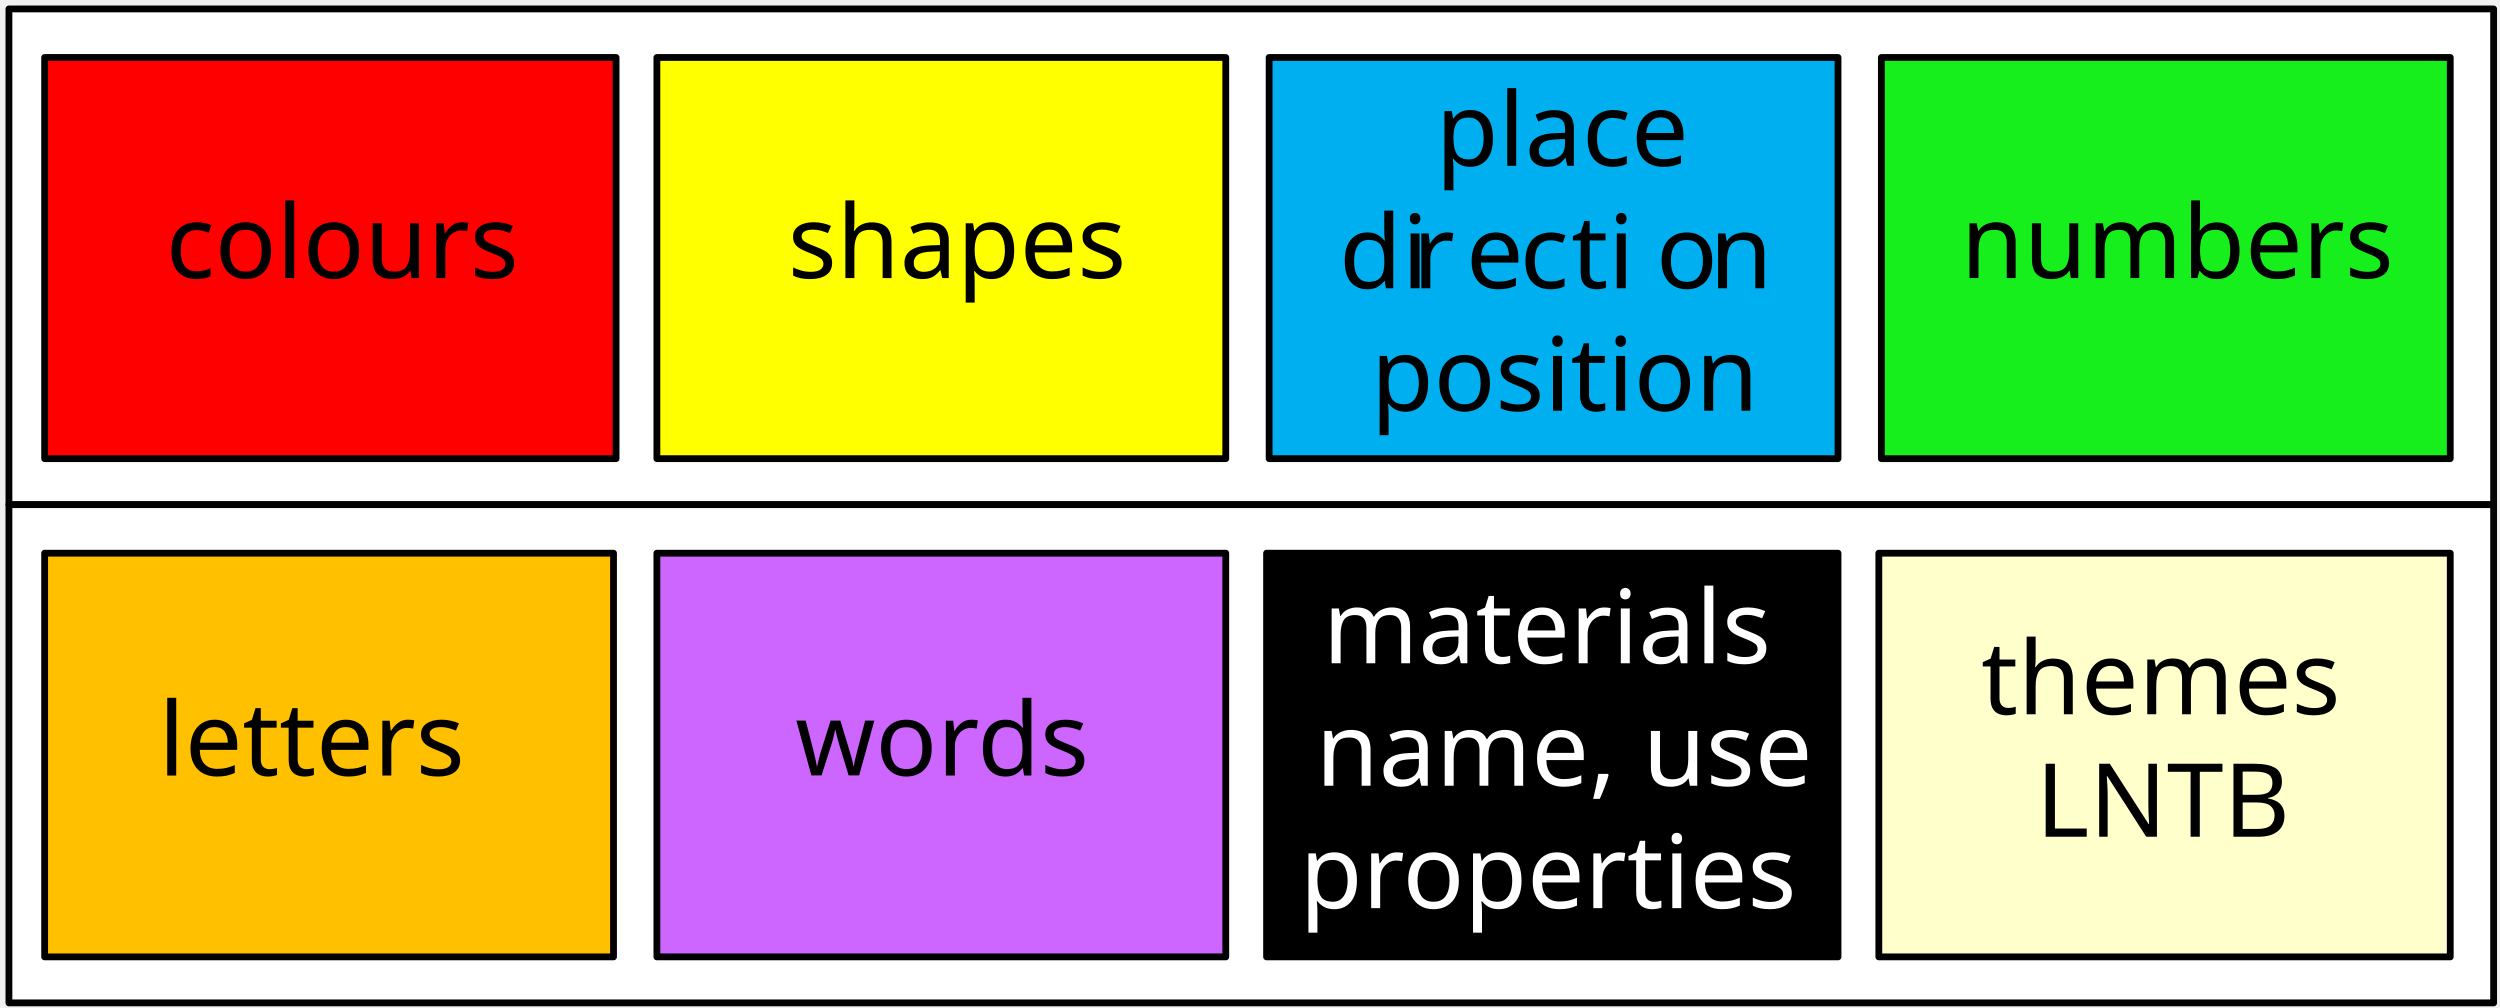
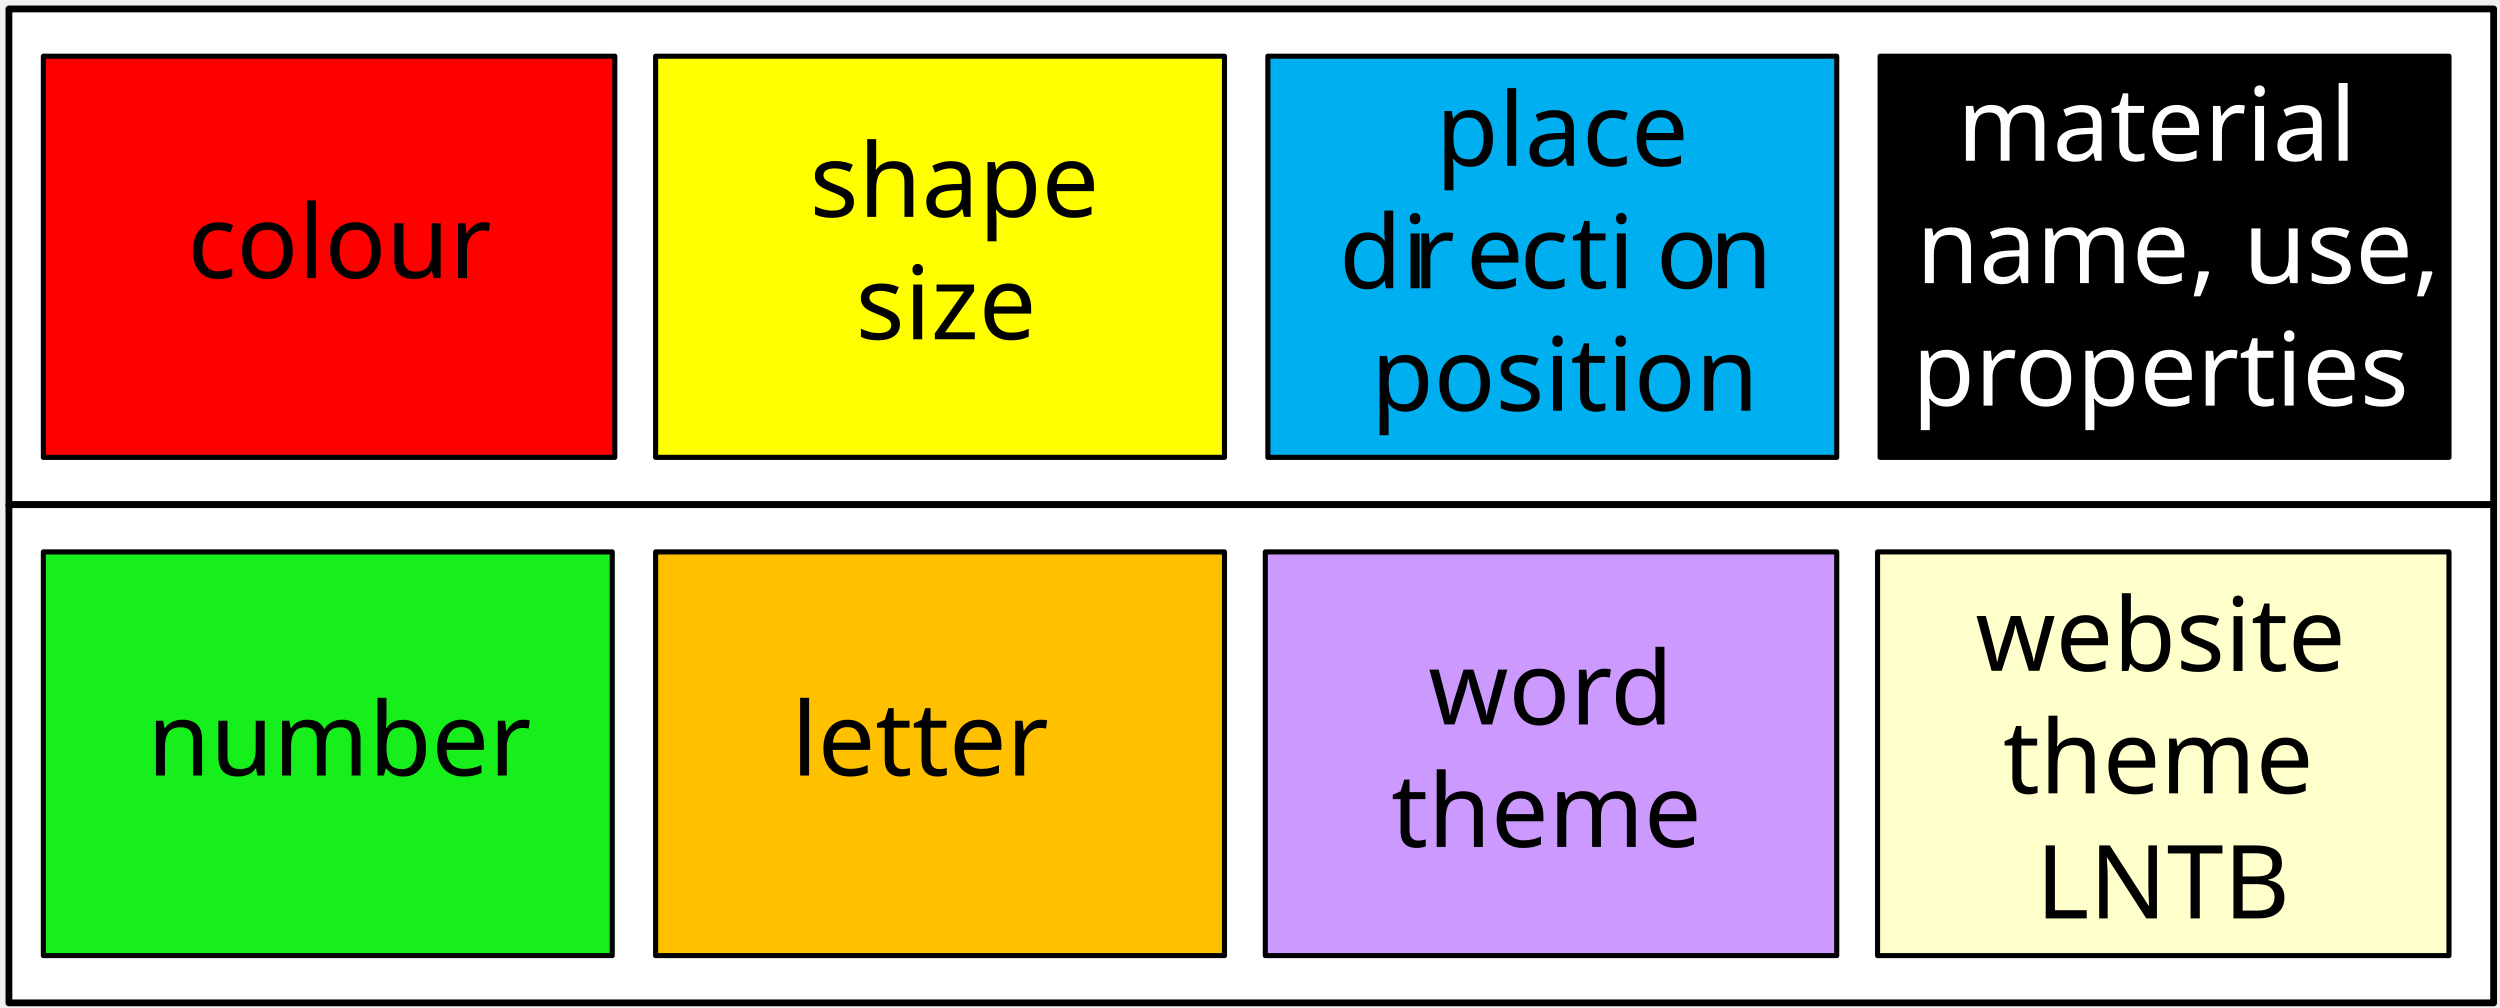
<svg xmlns="http://www.w3.org/2000/svg" width="980" height="395" overflow="hidden">
  <defs>
    <clipPath id="clip0">
      <rect x="0" y="0" width="980" height="395" />
    </clipPath>
  </defs>
  <g clip-path="url(#clip0)">
    <rect x="0" y="0" width="980" height="394.634" fill="#FFFFFF" fill-opacity="0" />
    <path d="M977.5 3.506 3.5 3.506 3.5 197.818 977.5 197.818 977.5 3.506Z" stroke="#000000" stroke-width="2.666" stroke-linejoin="round" stroke-miterlimit="10" fill="#FFFFFF" fill-rule="evenodd" />
-     <rect x="497.5" y="22.536" width="223" height="157.253" stroke="#000000" stroke-width="2.666" stroke-linejoin="round" stroke-miterlimit="10" fill="#00AFEF" />
+     <rect x="497" y="22.035" width="223" height="157.253" stroke="#000000" stroke-width="1.999" stroke-linejoin="round" stroke-miterlimit="10" fill="#00AFEF" />
    <text font-family="ABC Junior Typing,ABC Junior Typing_MSFontService,sans-serif" font-weight="400" font-size="40" transform="matrix(1 0 0 1.00161 562.824 65)">place<tspan font-size="40" x="-37.88" y="47.923">di</tspan>
      <tspan font-size="40" x="-9.057" y="47.923">r</tspan>
      <tspan font-size="40" x="11.849" y="47.923">e</tspan>
      <tspan font-size="40" x="32.956" y="47.923">c</tspan>
      <tspan font-size="40" x="53.115" y="47.923">t</tspan>i<tspan font-size="40" x="86.317" y="47.923">o</tspan>
      <tspan font-size="40" x="107.257" y="47.923">n</tspan>
      <tspan font-size="40" x="-25.411" y="95.846">position</tspan>
    </text>
-     <rect x="737.5" y="22.536" width="223" height="157.253" stroke="#000000" stroke-width="2.666" stroke-linejoin="round" stroke-miterlimit="10" fill="#17EF1D" />
-     <text font-family="ABC Junior Typing,ABC Junior Typing_MSFontService,sans-serif" font-weight="400" font-size="40" transform="matrix(1 0 0 1.00161 768.645 109)">numbers</text>
-     <rect x="257.5" y="22.536" width="223" height="157.253" stroke="#000000" stroke-width="2.666" stroke-linejoin="round" stroke-miterlimit="10" fill="#FFFF00" />
-     <text font-family="ABC Junior Typing,ABC Junior Typing_MSFontService,sans-serif" font-weight="400" font-size="40" transform="matrix(1 0 0 1.00161 308.832 109)">shapes</text>
-     <rect x="17.5" y="22.536" width="224" height="157.253" stroke="#000000" stroke-width="2.666" stroke-linejoin="round" stroke-miterlimit="10" fill="#FF0000" />
-     <text font-family="ABC Junior Typing,ABC Junior Typing_MSFontService,sans-serif" font-weight="400" font-size="40" transform="matrix(1 0 0 1.00161 65.0062 109)">colours</text>
+     <rect x="737" y="22.035" width="223" height="157.253" stroke="#000000" stroke-width="1.999" stroke-linejoin="round" stroke-miterlimit="10" />
+     <text fill="#FFFFFF" font-family="ABC Junior Typing,ABC Junior Typing_MSFontService,sans-serif" font-weight="400" font-size="40" transform="matrix(1 0 0 1.00161 767.229 63)">material<tspan font-size="40" x="-16.081" y="47.923">name, use,</tspan>
+       <tspan font-size="40" x="-17.674" y="95.846">properties</tspan>
+     </text>
+     <rect x="257" y="22.035" width="223" height="157.253" stroke="#000000" stroke-width="1.999" stroke-linejoin="round" stroke-miterlimit="10" fill="#FFFF00" />
+     <text font-family="ABC Junior Typing,ABC Junior Typing_MSFontService,sans-serif" font-weight="400" font-size="40" transform="matrix(1 0 0 1.00161 317.385 85)">shape<tspan font-size="40" x="18.027" y="47.923">size</tspan>
+     </text>
+     <rect x="17" y="22.035" width="224" height="157.253" stroke="#000000" stroke-width="1.999" stroke-linejoin="round" stroke-miterlimit="10" fill="#FF0000" />
+     <text font-family="ABC Junior Typing,ABC Junior Typing_MSFontService,sans-serif" font-weight="400" font-size="40" transform="matrix(1 0 0 1.00161 73.4999 109)">colour</text>
    <path d="M977.5 197.818 3.5 197.818 3.5 393.131 977.5 393.131 977.5 197.818Z" stroke="#000000" stroke-width="2.666" stroke-linejoin="round" stroke-miterlimit="10" fill="#FFFFFF" fill-rule="evenodd" />
-     <rect x="17.5" y="216.848" width="223" height="158.254" stroke="#000000" stroke-width="2.666" stroke-linejoin="round" stroke-miterlimit="10" fill="#FFC000" />
-     <text font-family="ABC Junior Typing,ABC Junior Typing_MSFontService,sans-serif" font-weight="400" font-size="40" transform="matrix(1 0 0 1.00161 62.1511 304)">letters</text>
-     <rect x="257.5" y="216.848" width="223" height="158.254" stroke="#000000" stroke-width="2.666" stroke-linejoin="round" stroke-miterlimit="10" fill="#CC66FF" />
-     <text font-family="ABC Junior Typing,ABC Junior Typing_MSFontService,sans-serif" font-weight="400" font-size="40" transform="matrix(1 0 0 1.00161 311.741 304)">words</text>
-     <rect x="736.5" y="216.848" width="224" height="158.254" stroke="#000000" stroke-width="2.666" stroke-linejoin="round" stroke-miterlimit="10" fill="#FFFFCC" />
-     <text font-family="ABC Junior Typing,ABC Junior Typing_MSFontService,sans-serif" font-weight="400" font-size="40" transform="matrix(1 0 0 1.00161 776.603 280)">themes<tspan font-size="40" x="21.439" y="47.923">LNTB</tspan>
+     <rect x="17" y="216.347" width="223" height="158.254" stroke="#000000" stroke-width="1.999" stroke-linejoin="round" stroke-miterlimit="10" fill="#17EF1D" />
+     <text font-family="ABC Junior Typing,ABC Junior Typing_MSFontService,sans-serif" font-weight="400" font-size="40" transform="matrix(1 0 0 1.00161 57.7326 304)">number</text>
+     <rect x="257" y="216.347" width="223" height="158.254" stroke="#000000" stroke-width="1.999" stroke-linejoin="round" stroke-miterlimit="10" fill="#FFC000" />
+     <text font-family="ABC Junior Typing,ABC Junior Typing_MSFontService,sans-serif" font-weight="400" font-size="40" transform="matrix(1 0 0 1.00161 310.248 304)">letter</text>
+     <rect x="736" y="216.347" width="224" height="158.254" stroke="#000000" stroke-width="1.999" stroke-linejoin="round" stroke-miterlimit="10" fill="#FFFFCC" />
+     <text font-family="ABC Junior Typing,ABC Junior Typing_MSFontService,sans-serif" font-weight="400" font-size="40" transform="matrix(1 0 0 1.00161 774.381 263)">website<tspan font-size="40" x="10.776" y="47.923">theme</tspan>
+       <tspan font-size="40" x="23.659" y="96.844">LNTB</tspan>
    </text>
-     <rect x="496.5" y="216.848" width="224" height="158.254" stroke="#000000" stroke-width="2.666" stroke-linejoin="round" stroke-miterlimit="10" />
-     <text fill="#FFFFFF" font-family="ABC Junior Typing,ABC Junior Typing_MSFontService,sans-serif" font-weight="400" font-size="40" transform="matrix(1 0 0 1.00161 518.593 260)">materials<tspan font-size="40" x="-2.832" y="47.923">name, use</tspan>
-       <tspan font-size="40" x="-9.09" y="95.846">properties</tspan>
+     <rect x="496" y="216.347" width="224" height="158.254" stroke="#000000" stroke-width="1.999" stroke-linejoin="round" stroke-miterlimit="10" fill="#CC99FF" />
+     <text font-family="ABC Junior Typing,ABC Junior Typing_MSFontService,sans-serif" font-weight="400" font-size="40" transform="matrix(1 0 0 1.00161 559.889 284)">word<tspan font-size="40" x="-14.555" y="47.923">theme</tspan>
    </text>
  </g>
</svg>
